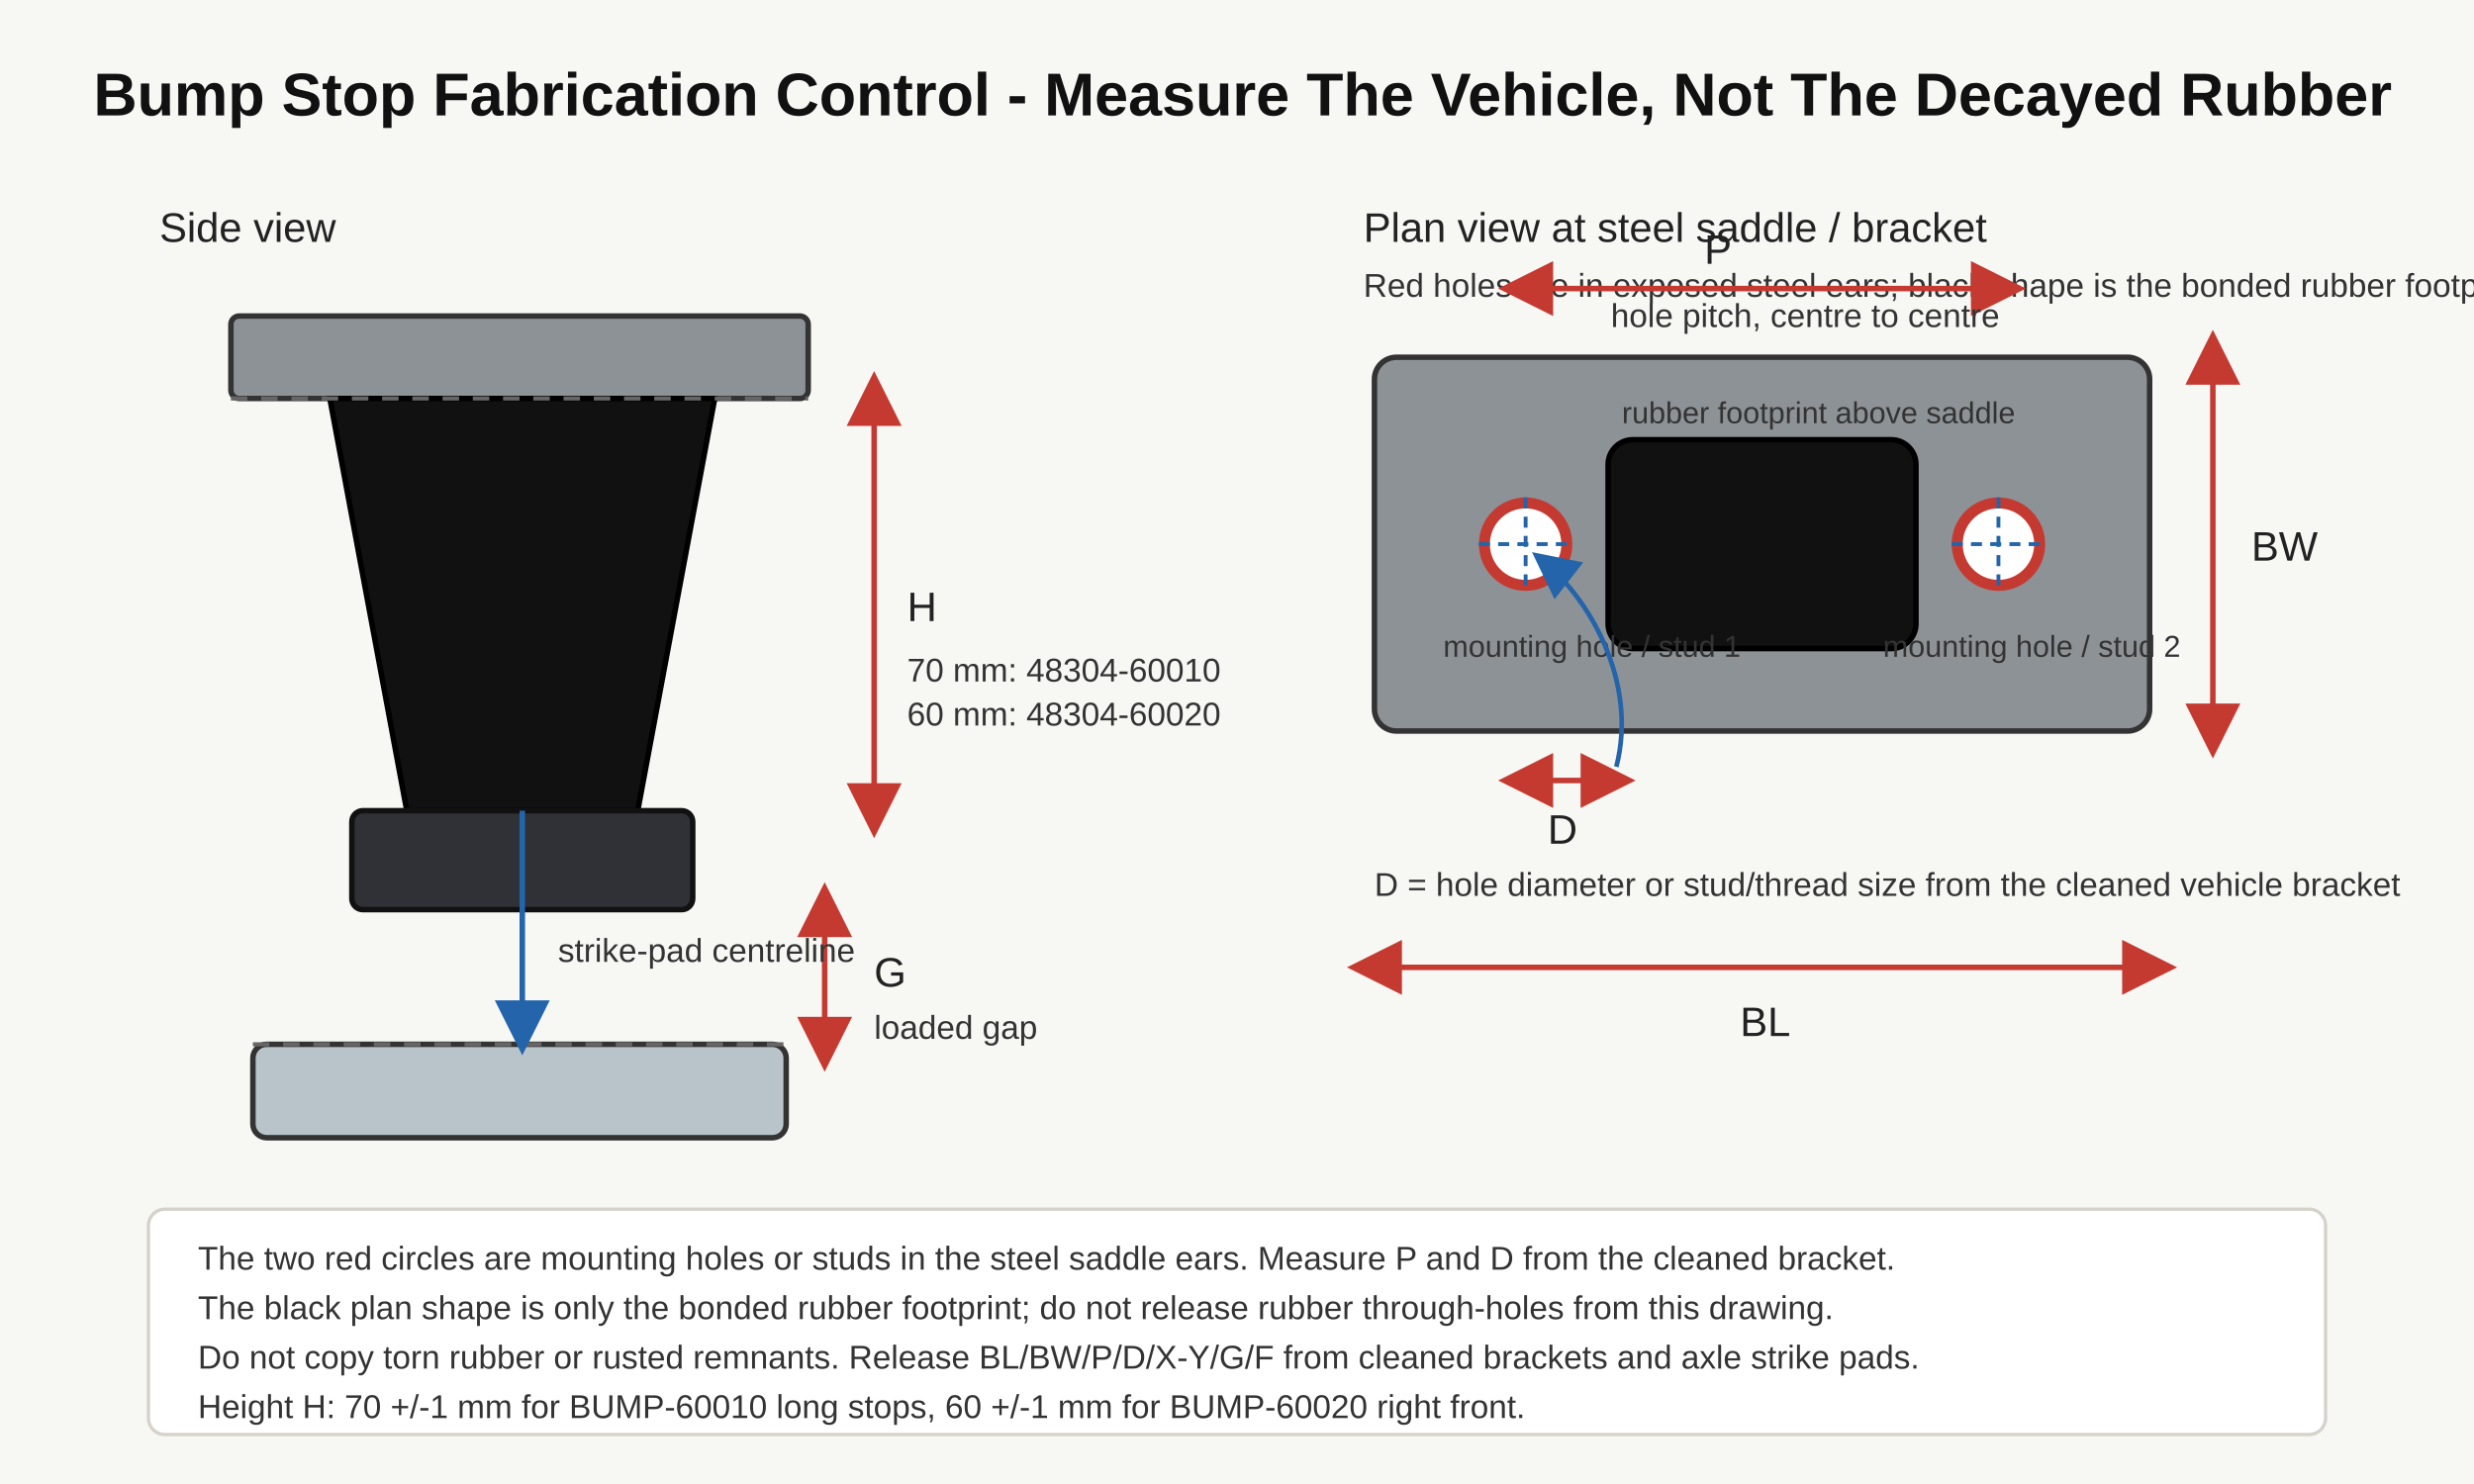
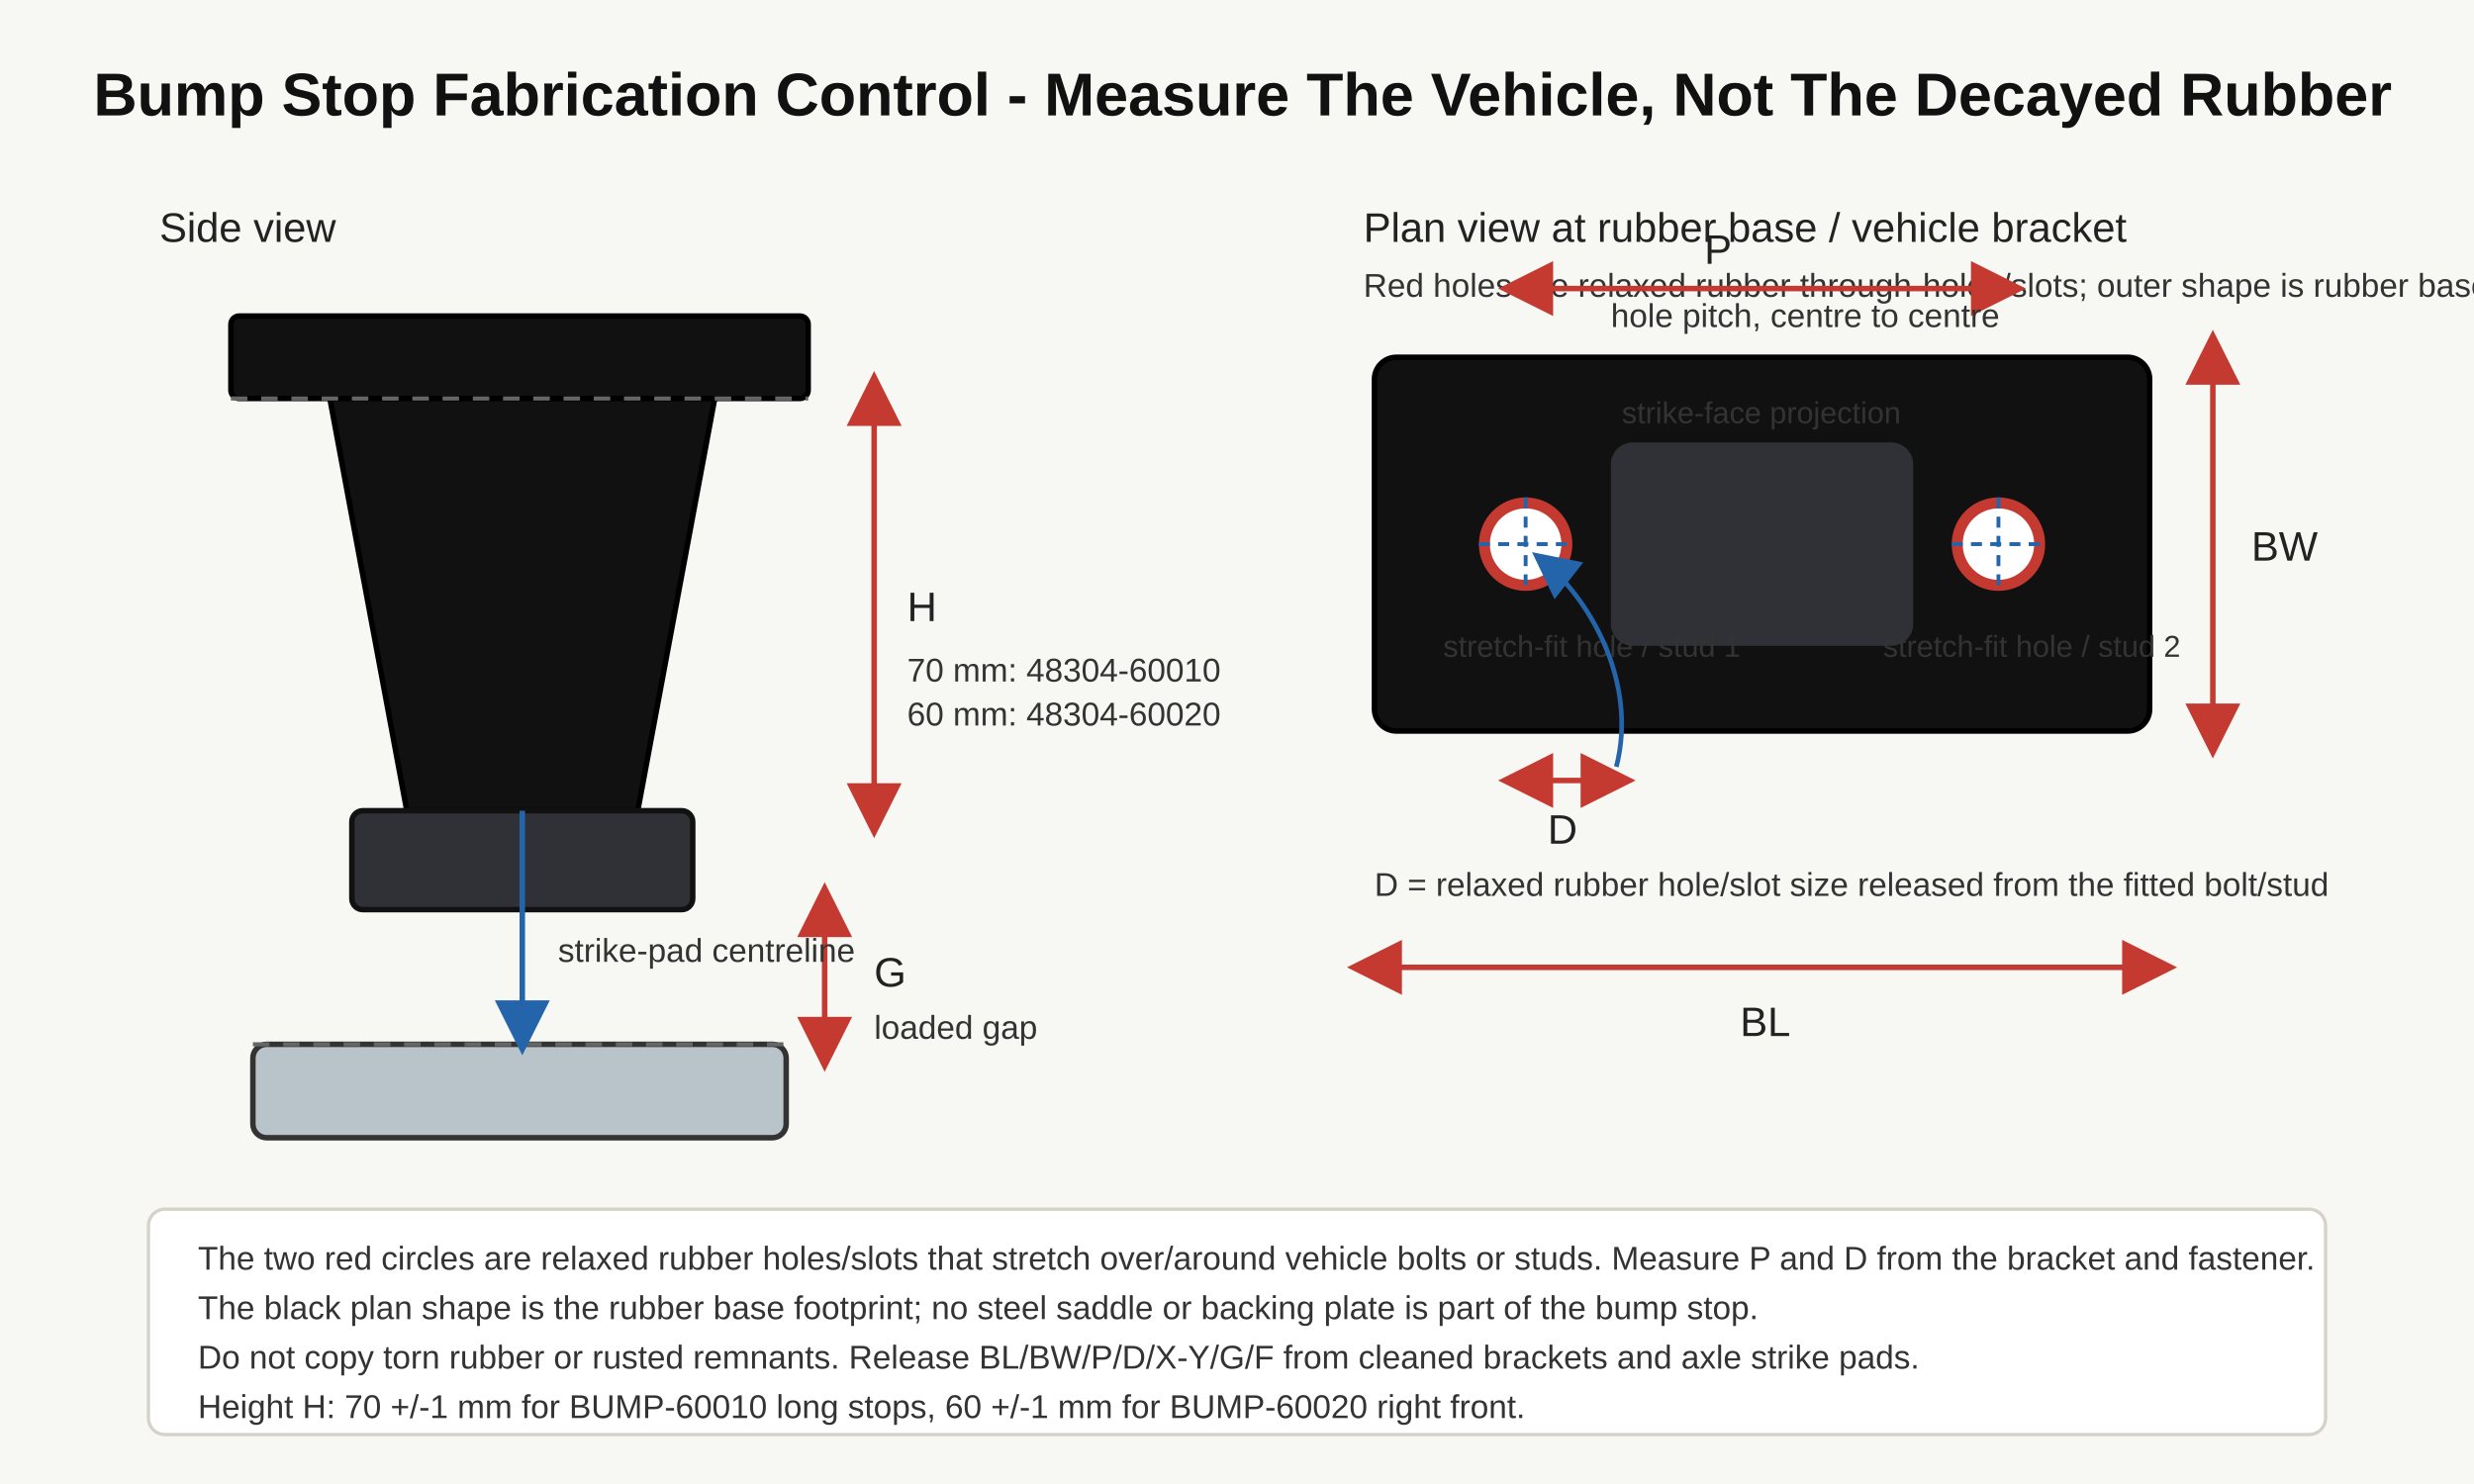
<svg xmlns="http://www.w3.org/2000/svg" width="900" height="540" viewBox="0 0 900 540" role="img" aria-labelledby="title desc">
  <rect width="900" height="540" fill="#f7f7f4" />
  <style>
    .label { font: 15px Arial, sans-serif; fill: #222; }
    .small { font: 12px Arial, sans-serif; fill: #333; }
    .tiny { font: 11px Arial, sans-serif; fill: #333; }
    .title { font: 700 22px Arial, sans-serif; fill: #111; }
    .part { fill: #2f3136; stroke: #111; stroke-width: 2; }
    .rubber { fill: #111; stroke: #000; stroke-width: 2; }
    .steel { fill: #8d9297; stroke: #333; stroke-width: 2; }
    .hole { fill: #fff; stroke: #c43a31; stroke-width: 4; }
    .pad { fill: #b9c4ca; stroke: #333; stroke-width: 2; }
    .dim { stroke: #c43a31; stroke-width: 2; fill: none; marker-start: url(#arrow); marker-end: url(#arrow); }
    .guide { stroke: #666; stroke-width: 1.5; stroke-dasharray: 6 5; fill: none; }
    .axis { stroke: #2364aa; stroke-width: 2; fill: none; marker-end: url(#arrowBlue); }
    .hole-axis { stroke: #2364aa; stroke-width: 1.4; stroke-dasharray: 4 3; fill: none; }
    .callout { stroke: #2364aa; stroke-width: 1.7; fill: none; marker-end: url(#arrowBlue); }
    .callout-box { fill: #fff; stroke: #d5d2ca; stroke-width: 1.2; }
  </style>
  <defs>
    <marker id="arrow" markerWidth="10" markerHeight="10" refX="5" refY="5" orient="auto-start-reverse">
      <path d="M0,0 L10,5 L0,10 z" fill="#c43a31" />
    </marker>
    <marker id="arrowBlue" markerWidth="10" markerHeight="10" refX="8" refY="5" orient="auto">
      <path d="M0,0 L10,5 L0,10 z" fill="#2364aa" />
    </marker>
  </defs>
  <text x="34" y="42" class="title">Bump Stop Fabrication Control - Measure The Vehicle, Not The Decayed Rubber</text>
  <text x="58" y="88" class="label">Side view</text>
-   <rect x="84" y="115" width="210" height="30" rx="3" class="steel" />
+   <rect x="84" y="115" width="210" height="30" rx="3" class="rubber" />
  <path d="M120 145 L260 145 L232 295 L148 295 Z" class="rubber" />
  <rect x="128" y="295" width="124" height="36" rx="4" class="part" />
  <rect x="92" y="380" width="194" height="34" rx="5" class="pad" />
  <line x1="84" y1="145" x2="294" y2="145" class="guide" />
  <line x1="92" y1="380" x2="286" y2="380" class="guide" />
  <path d="M318 145 L318 295" class="dim" />
  <text x="330" y="226" class="label">H</text>
  <text x="330" y="248" class="small">70 mm: 48304-60010</text>
  <text x="330" y="264" class="small">60 mm: 48304-60020</text>
  <path d="M300 331 L300 380" class="dim" />
  <text x="318" y="359" class="label">G</text>
  <text x="318" y="378" class="small">loaded gap</text>
  <line x1="190" y1="295" x2="190" y2="380" class="axis" />
  <text x="203" y="350" class="small">strike-pad centreline</text>
-   <text x="496" y="88" class="label">Plan view at steel saddle / bracket</text>
-   <text x="496" y="108" class="small">Red holes are in exposed steel ears; black shape is the bonded rubber footprint</text>
-   <rect x="500" y="130" width="282" height="136" rx="8" class="steel" />
-   <rect x="585" y="160" width="112" height="76" rx="9" class="rubber" />
-   <text x="590" y="154" class="tiny">rubber footprint above saddle</text>
+   <text x="496" y="88" class="label">Plan view at rubber base / vehicle bracket</text>
+   <text x="496" y="108" class="small">Red holes are relaxed rubber through-holes/slots; outer shape is rubber base footprint</text>
+   <rect x="500" y="130" width="282" height="136" rx="8" class="rubber" />
+   <rect x="585" y="160" width="112" height="76" rx="9" class="part" />
+   <text x="590" y="154" class="tiny">strike-face projection</text>
  <circle cx="555" cy="198" r="15" class="hole" />
  <circle cx="727" cy="198" r="15" class="hole" />
  <line x1="538" y1="198" x2="572" y2="198" class="hole-axis" />
  <line x1="555" y1="181" x2="555" y2="215" class="hole-axis" />
  <line x1="710" y1="198" x2="744" y2="198" class="hole-axis" />
  <line x1="727" y1="181" x2="727" y2="215" class="hole-axis" />
-   <text x="525" y="239" class="tiny">mounting hole / stud 1</text>
-   <text x="685" y="239" class="tiny">mounting hole / stud 2</text>
+   <text x="525" y="239" class="tiny">stretch-fit hole / stud 1</text>
+   <text x="685" y="239" class="tiny">stretch-fit hole / stud 2</text>
  <path d="M555 105 L727 105" class="dim" />
  <text x="620" y="96" class="label">P</text>
  <text x="586" y="119" class="small">hole pitch, centre to centre</text>
  <path d="M555 284 L585 284" class="dim" />
  <text x="563" y="307" class="label">D</text>
-   <text x="500" y="326" class="small">D = hole diameter or stud/thread size from the cleaned vehicle bracket</text>
+   <text x="500" y="326" class="small">D = relaxed rubber hole/slot size released from the fitted bolt/stud</text>
  <path d="M588 279 C596 248 578 217 560 203" class="callout" />
  <path d="M500 352 L782 352" class="dim" />
  <text x="633" y="377" class="label">BL</text>
  <path d="M805 130 L805 266" class="dim" />
  <text x="819" y="204" class="label">BW</text>
  <rect x="54" y="440" width="792" height="82" rx="6" class="callout-box" />
-   <text x="72" y="462" class="small">The two red circles are mounting holes or studs in the steel saddle ears. Measure P and D from the cleaned bracket.</text>
-   <text x="72" y="480" class="small">The black plan shape is only the bonded rubber footprint; do not release rubber through-holes from this drawing.</text>
+   <text x="72" y="462" class="small">The two red circles are relaxed rubber holes/slots that stretch over/around vehicle bolts or studs. Measure P and D from the bracket and fastener.</text>
+   <text x="72" y="480" class="small">The black plan shape is the rubber base footprint; no steel saddle or backing plate is part of the bump stop.</text>
  <text x="72" y="498" class="small">Do not copy torn rubber or rusted remnants. Release BL/BW/P/D/X-Y/G/F from cleaned brackets and axle strike pads.</text>
  <text x="72" y="516" class="small">Height H: 70 +/-1 mm for BUMP-60010 long stops, 60 +/-1 mm for BUMP-60020 right front.</text>
</svg>
